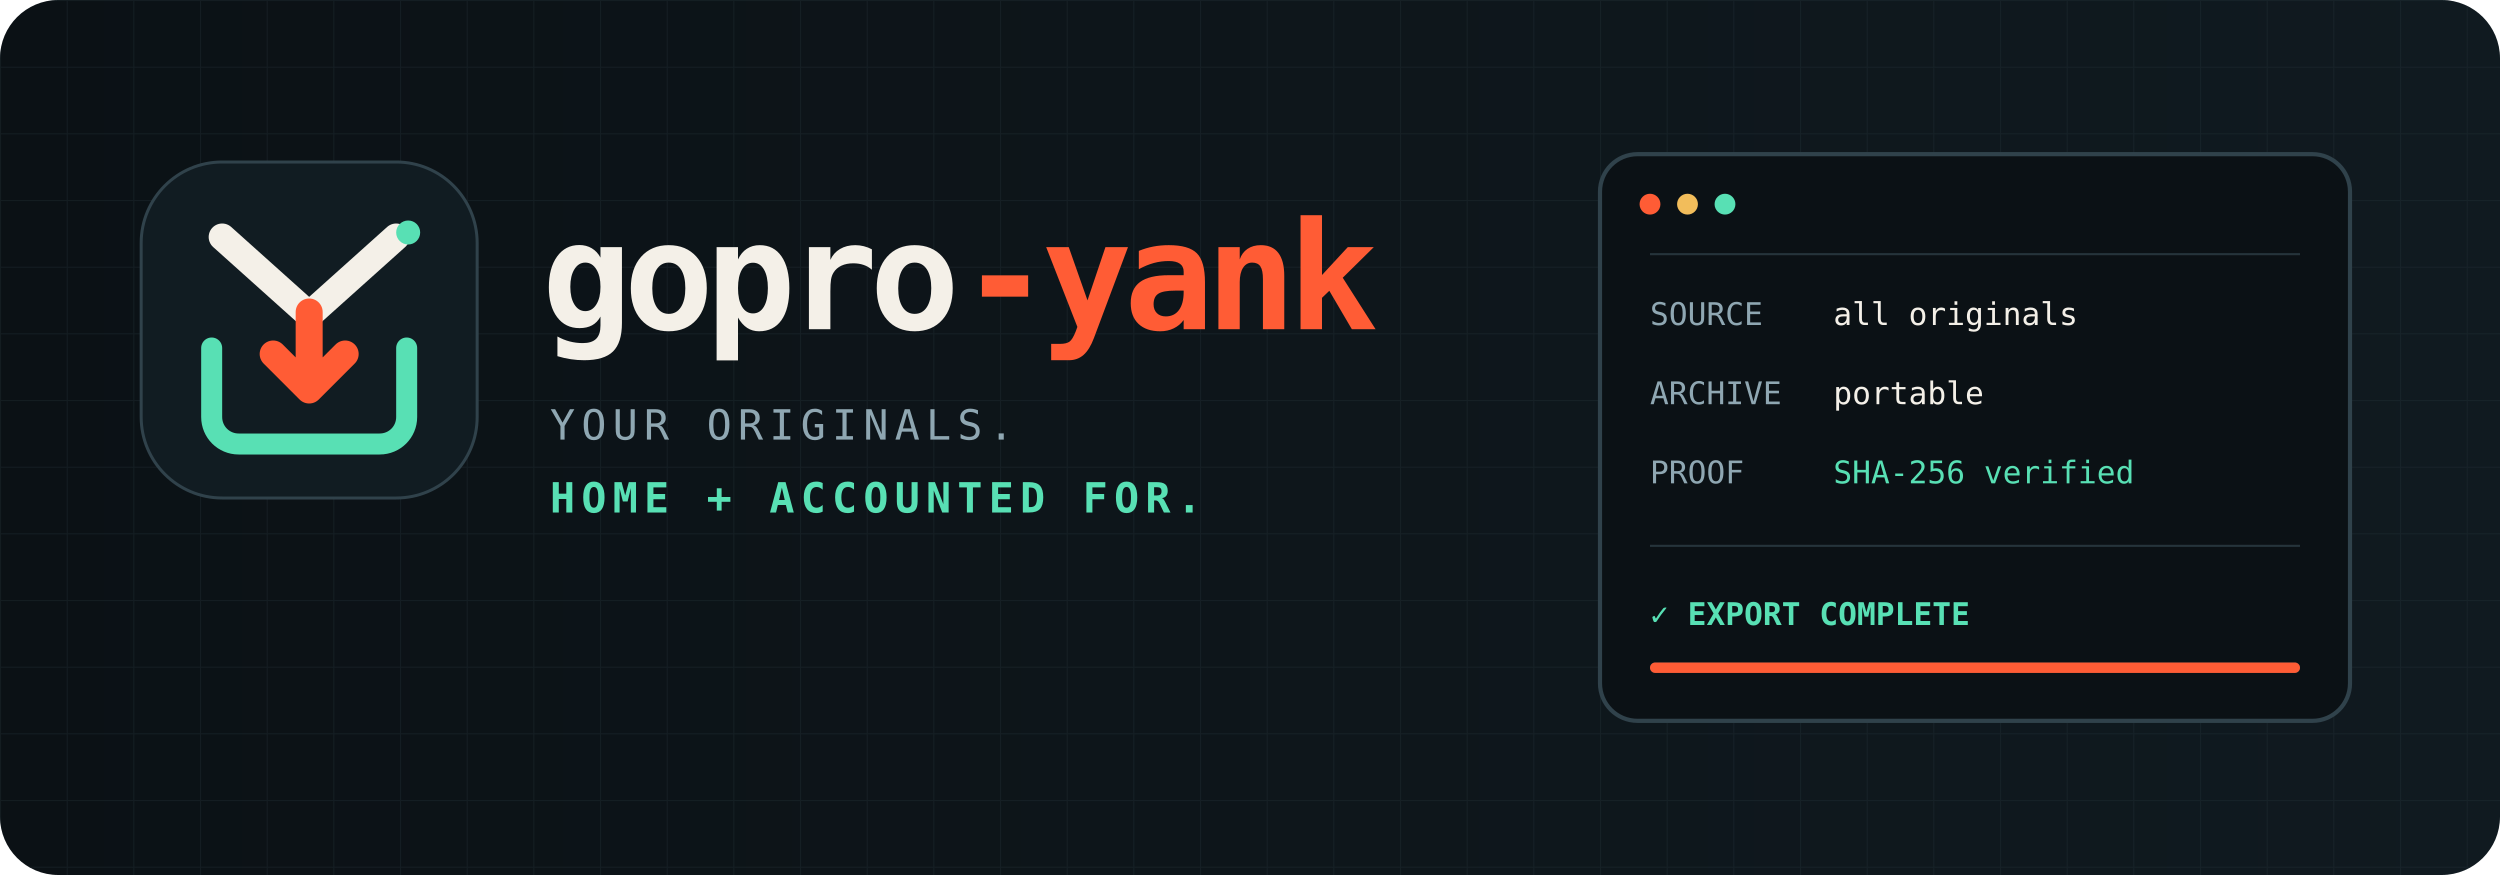
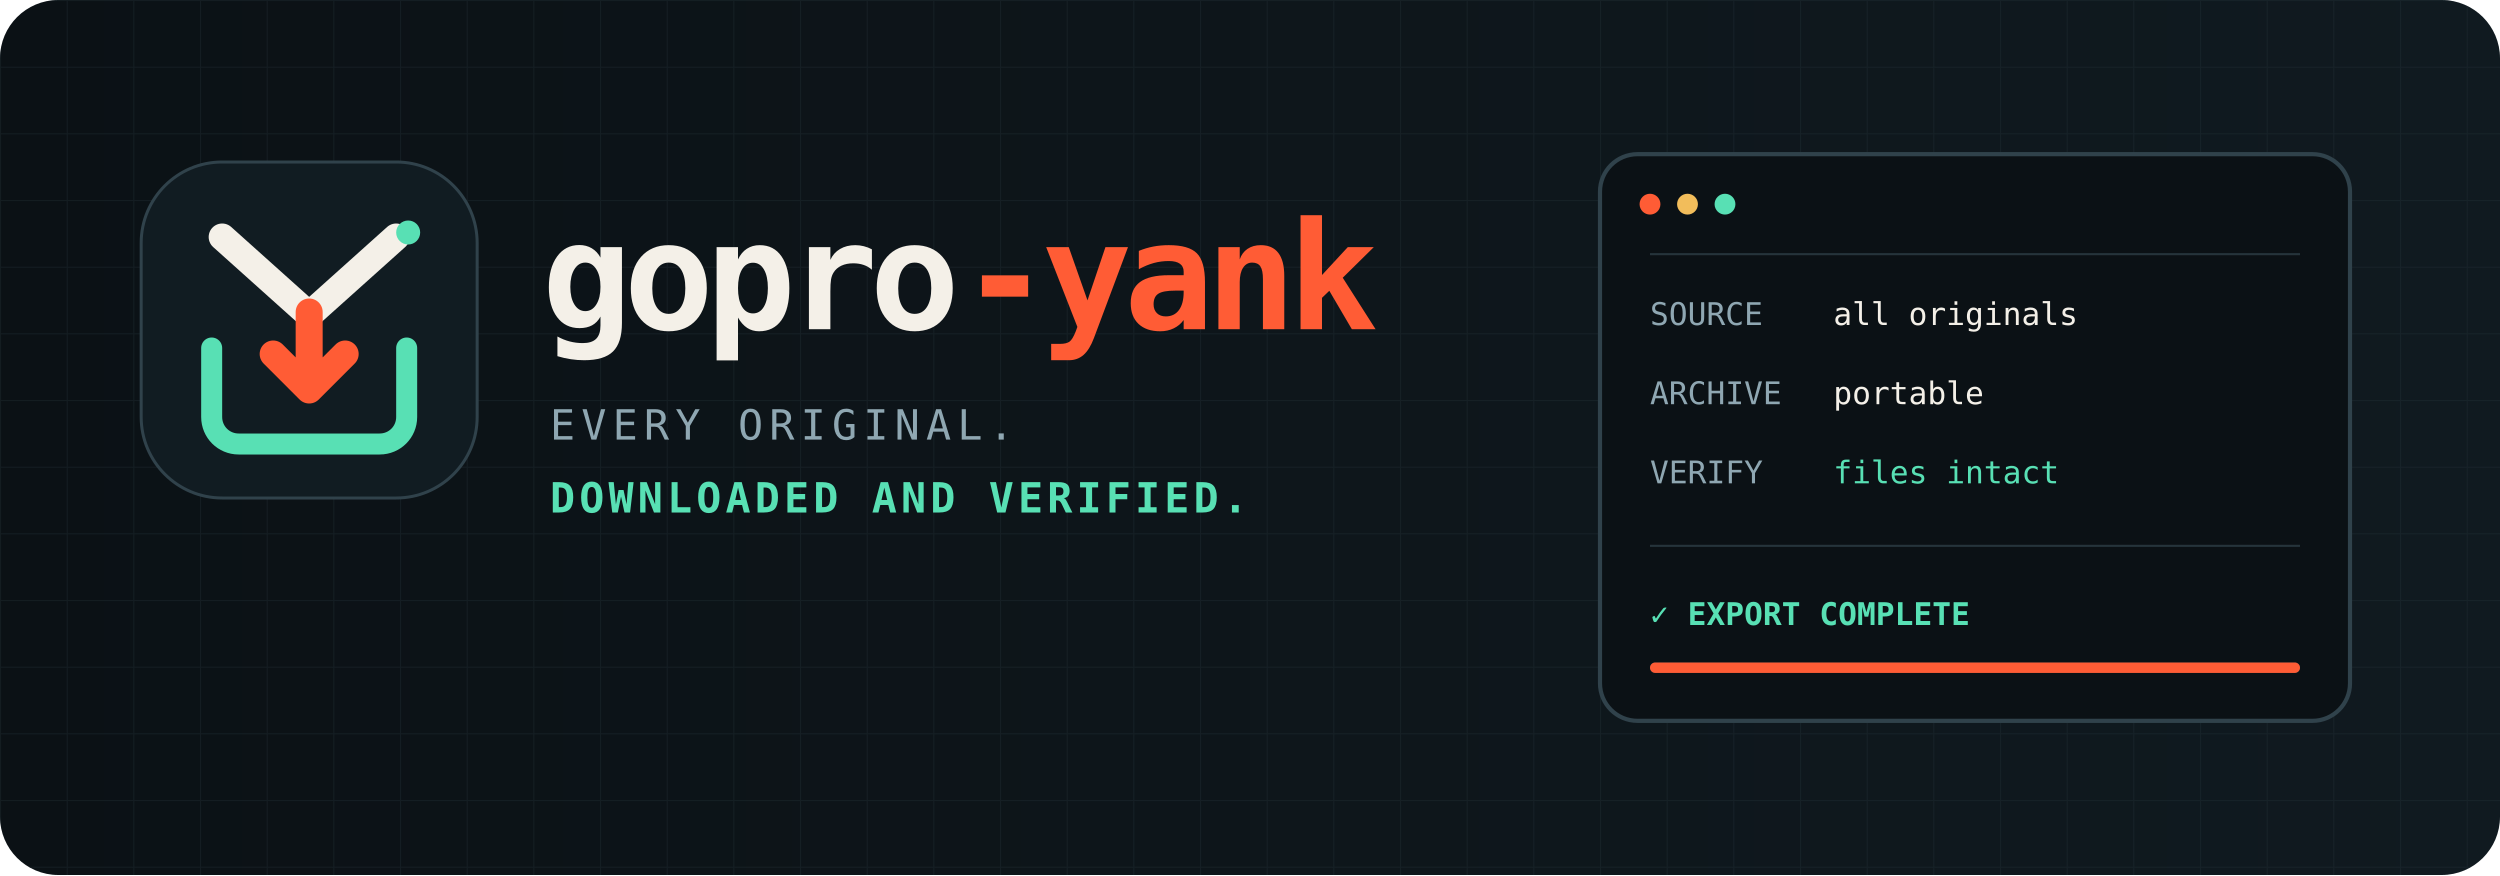
<svg xmlns="http://www.w3.org/2000/svg" viewBox="0 0 1200 420" role="img" aria-labelledby="title desc">
  <defs>
    <pattern id="grid" width="32" height="32" patternUnits="userSpaceOnUse">
      <path d="M32 0H0v32" fill="none" stroke="#26343b" stroke-width="1" />
    </pattern>
    <linearGradient id="fade" x1="0" x2="1">
      <stop offset="0" stop-color="#0b1115" />
      <stop offset="1" stop-color="#101a20" />
    </linearGradient>
  </defs>
  <rect width="1200" height="420" rx="28" fill="url(#fade)" />
  <rect width="1200" height="420" rx="28" fill="url(#grid)" opacity=".32" />
  <g transform="translate(62 72) scale(.72)">
    <rect x="8" y="8" width="224" height="224" rx="54" fill="#111c22" stroke="#30424b" stroke-width="2" />
    <path d="M62 58l58 52 58-52" fill="none" stroke="#f4f0e8" stroke-width="18" stroke-linecap="round" stroke-linejoin="round" />
    <path d="M120 108v50m-24-22 24 24 24-24" fill="none" stroke="#ff5c35" stroke-width="18" stroke-linecap="round" stroke-linejoin="round" />
    <path d="M55 132v46c0 10 8 18 18 18h94c10 0 18-8 18-18v-46" fill="none" stroke="#58e0b4" stroke-width="14" stroke-linecap="round" />
    <circle cx="186" cy="55" r="8" fill="#58e0b4" />
  </g>
  <text x="260" y="158" fill="#f4f0e8" font-family="ui-monospace,SFMono-Regular,Menlo,monospace" font-size="72" font-weight="750" letter-spacing="-4">gopro<tspan fill="#ff5c35">-yank</tspan>
  </text>
-   <text x="264" y="211" fill="#8fa7b2" font-family="ui-monospace,SFMono-Regular,Menlo,monospace" font-size="20" letter-spacing="3">YOUR ORIGINALS.</text>
-   <text x="264" y="246" fill="#58e0b4" font-family="ui-monospace,SFMono-Regular,Menlo,monospace" font-size="20" font-weight="700" letter-spacing="3">HOME + ACCOUNTED FOR.</text>
+   <text x="264" y="211" fill="#8fa7b2" font-family="ui-monospace,SFMono-Regular,Menlo,monospace" font-size="20" letter-spacing="3">EVERY ORIGINAL.</text>
+   <text x="264" y="246" fill="#58e0b4" font-family="ui-monospace,SFMono-Regular,Menlo,monospace" font-size="20" font-weight="700" letter-spacing="2">DOWNLOADED AND VERIFIED.</text>
  <g transform="translate(768 74)" font-family="ui-monospace,SFMono-Regular,Menlo,monospace">
    <rect width="360" height="272" rx="18" fill="#0b1115" stroke="#30424b" stroke-width="2" />
    <circle cx="24" cy="24" r="5" fill="#ff5c35" />
    <circle cx="42" cy="24" r="5" fill="#f2bd5b" />
    <circle cx="60" cy="24" r="5" fill="#58e0b4" />
    <path d="M24 48h312" stroke="#26343b" />
    <text x="24" y="82" fill="#8fa7b2" font-size="15">SOURCE</text>
    <text x="112" y="82" fill="#f4f0e8" font-size="15">all originals</text>
    <text x="24" y="120" fill="#8fa7b2" font-size="15">ARCHIVE</text>
    <text x="112" y="120" fill="#f4f0e8" font-size="15">portable</text>
-     <text x="24" y="158" fill="#8fa7b2" font-size="15">PROOF</text>
-     <text x="112" y="158" fill="#58e0b4" font-size="15">SHA-256 verified</text>
+     <text x="24" y="158" fill="#8fa7b2" font-size="15">VERIFY</text>
+     <text x="112" y="158" fill="#58e0b4" font-size="15">files intact</text>
    <path d="M24 188h312" stroke="#26343b" />
    <text x="24" y="226" fill="#58e0b4" font-size="15" font-weight="700">✓ EXPORT COMPLETE</text>
    <rect x="24" y="244" width="312" height="5" rx="2.5" fill="#26343b" />
    <rect x="24" y="244" width="312" height="5" rx="2.5" fill="#ff5c35" />
  </g>
</svg>
